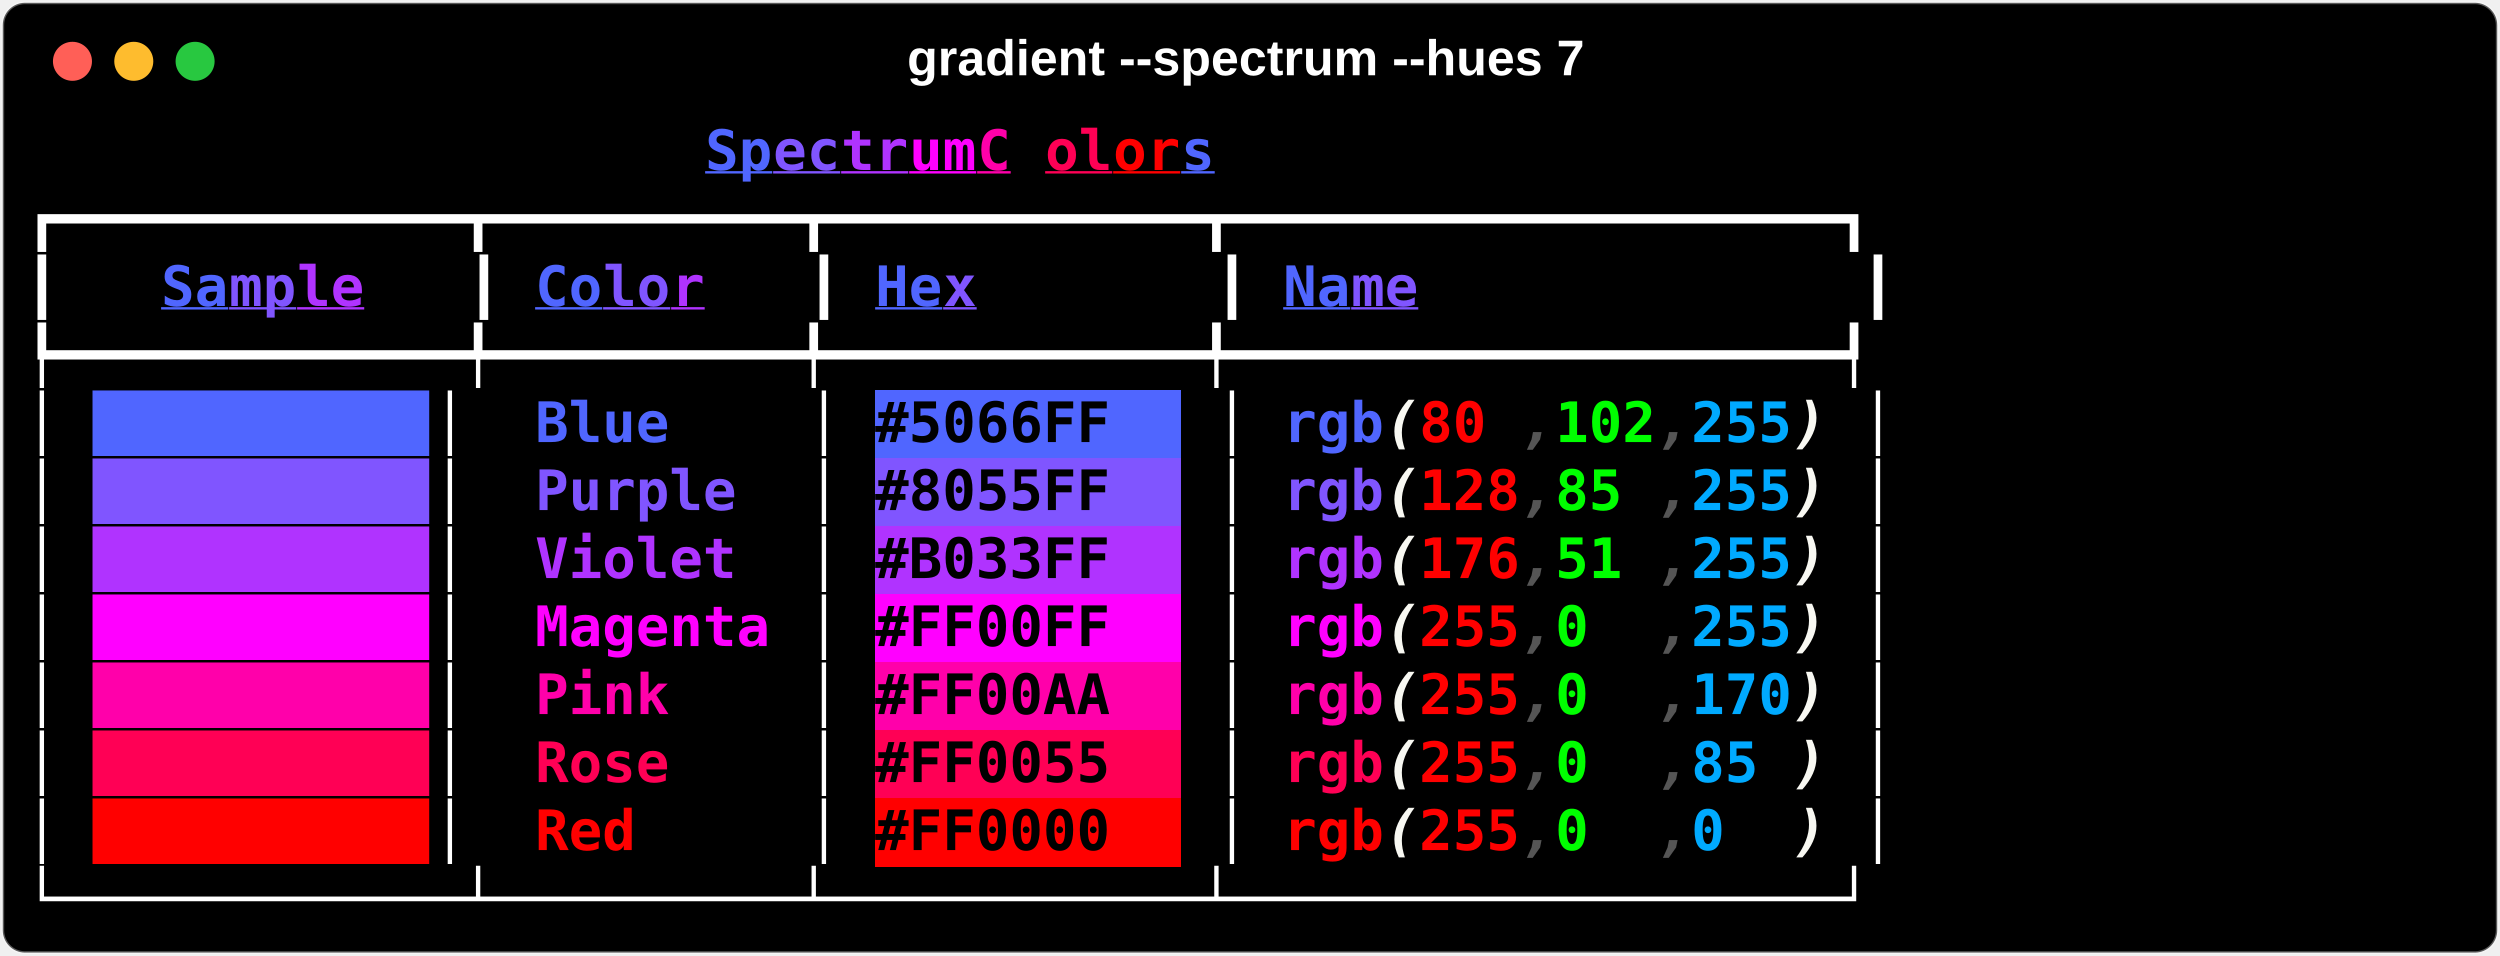
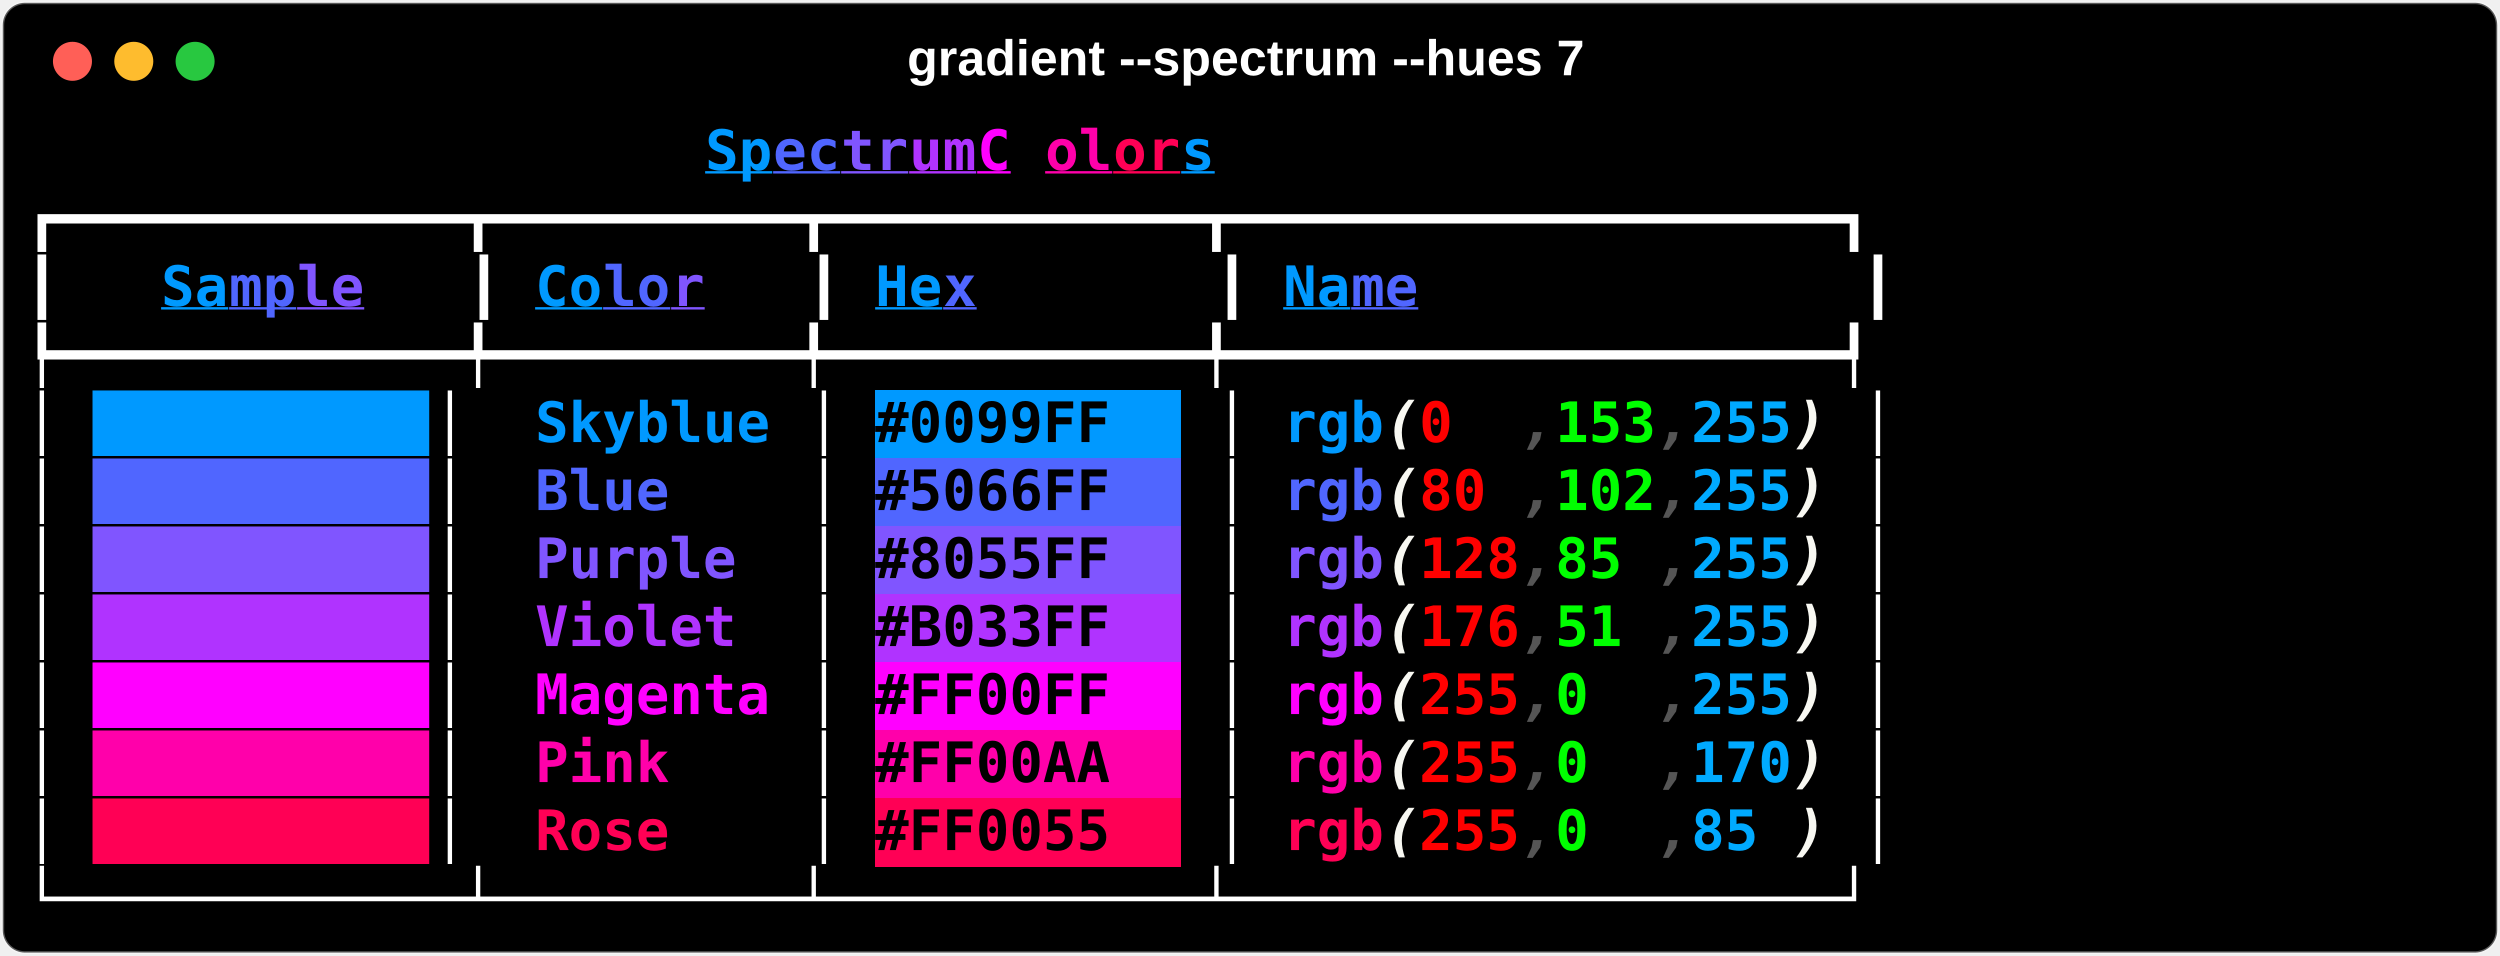
<svg xmlns="http://www.w3.org/2000/svg" class="rich-terminal" viewBox="0 0 897 342.8">
  <style>

    @font-face {
        font-family: "Fira Code";
        src: local("FiraCode-Regular"),
                url("https://cdnjs.cloudflare.com/ajax/libs/firacode/6.2.0/woff2/FiraCode-Regular.woff2") format("woff2"),
                url("https://cdnjs.cloudflare.com/ajax/libs/firacode/6.2.0/woff/FiraCode-Regular.woff") format("woff");
        font-style: normal;
        font-weight: 400;
    }
    @font-face {
        font-family: "Fira Code";
        src: local("FiraCode-Bold"),
                url("https://cdnjs.cloudflare.com/ajax/libs/firacode/6.2.0/woff2/FiraCode-Bold.woff2") format("woff2"),
                url("https://cdnjs.cloudflare.com/ajax/libs/firacode/6.2.0/woff/FiraCode-Bold.woff") format("woff");
        font-style: bold;
        font-weight: 700;
    }

-     .terminal-2166833353-matrix {
+     .terminal-1189561150-matrix {
        font-family: Fira Code, monospace;
        font-size: 20px;
        line-height: 24.4px;
        font-variant-east-asian: full-width;
    }

-     .terminal-2166833353-title {
+     .terminal-1189561150-title {
        font-size: 18px;
        font-weight: bold;
        font-family: arial;
    }

-     .terminal-2166833353-r1 { fill: #ffffff }
- .terminal-2166833353-r2 { fill: #5066ff;font-weight: bold;text-decoration: underline; }
- .terminal-2166833353-r3 { fill: #8055ff;font-weight: bold;text-decoration: underline; }
- .terminal-2166833353-r4 { fill: #b033ff;font-weight: bold;text-decoration: underline; }
- .terminal-2166833353-r5 { fill: #ff00ff;font-weight: bold;text-decoration: underline; }
- .terminal-2166833353-r6 { fill: #ff00aa;font-weight: bold;text-decoration: underline; }
- .terminal-2166833353-r7 { fill: #ff0055;font-weight: bold;text-decoration: underline; }
- .terminal-2166833353-r8 { fill: #ff0000;font-weight: bold;text-decoration: underline; }
- .terminal-2166833353-r9 { fill: #ffffff;font-weight: bold }
- .terminal-2166833353-r10 { fill: #5066ff;font-weight: bold }
- .terminal-2166833353-r11 { fill: #000000;font-weight: bold }
- .terminal-2166833353-r12 { fill: #f8f8f2;font-weight: bold;font-style: italic; }
- .terminal-2166833353-r13 { fill: #ff0000;font-weight: bold }
- .terminal-2166833353-r14 { fill: #555555;font-weight: bold;font-style: italic; }
- .terminal-2166833353-r15 { fill: #00ff00;font-weight: bold }
- .terminal-2166833353-r16 { fill: #00aaff;font-weight: bold }
- .terminal-2166833353-r17 { fill: #8055ff;font-weight: bold }
- .terminal-2166833353-r18 { fill: #b033ff;font-weight: bold }
- .terminal-2166833353-r19 { fill: #ff00ff;font-weight: bold }
- .terminal-2166833353-r20 { fill: #ff00aa;font-weight: bold }
- .terminal-2166833353-r21 { fill: #ff0055;font-weight: bold }
+     .terminal-1189561150-r1 { fill: #ffffff }
+ .terminal-1189561150-r2 { fill: #0099ff;font-weight: bold;text-decoration: underline; }
+ .terminal-1189561150-r3 { fill: #5066ff;font-weight: bold;text-decoration: underline; }
+ .terminal-1189561150-r4 { fill: #8055ff;font-weight: bold;text-decoration: underline; }
+ .terminal-1189561150-r5 { fill: #b033ff;font-weight: bold;text-decoration: underline; }
+ .terminal-1189561150-r6 { fill: #ff00ff;font-weight: bold;text-decoration: underline; }
+ .terminal-1189561150-r7 { fill: #ff00aa;font-weight: bold;text-decoration: underline; }
+ .terminal-1189561150-r8 { fill: #ff0055;font-weight: bold;text-decoration: underline; }
+ .terminal-1189561150-r9 { fill: #ffffff;font-weight: bold }
+ .terminal-1189561150-r10 { fill: #0099ff;font-weight: bold }
+ .terminal-1189561150-r11 { fill: #000000;font-weight: bold }
+ .terminal-1189561150-r12 { fill: #f8f8f2;font-weight: bold;font-style: italic; }
+ .terminal-1189561150-r13 { fill: #ff0000;font-weight: bold }
+ .terminal-1189561150-r14 { fill: #555555;font-weight: bold;font-style: italic; }
+ .terminal-1189561150-r15 { fill: #00ff00;font-weight: bold }
+ .terminal-1189561150-r16 { fill: #00aaff;font-weight: bold }
+ .terminal-1189561150-r17 { fill: #5066ff;font-weight: bold }
+ .terminal-1189561150-r18 { fill: #8055ff;font-weight: bold }
+ .terminal-1189561150-r19 { fill: #b033ff;font-weight: bold }
+ .terminal-1189561150-r20 { fill: #ff00ff;font-weight: bold }
+ .terminal-1189561150-r21 { fill: #ff00aa;font-weight: bold }
+ .terminal-1189561150-r22 { fill: #ff0055;font-weight: bold }
    </style>
  <defs>
-     <clipPath id="terminal-2166833353-clip-terminal">
+     <clipPath id="terminal-1189561150-clip-terminal">
      <rect x="0" y="0" width="877.4" height="291.8" />
    </clipPath>
-     <clipPath id="terminal-2166833353-line-0">
+     <clipPath id="terminal-1189561150-line-0">
      <rect x="0" y="1.5" width="878.4" height="24.65" />
    </clipPath>
-     <clipPath id="terminal-2166833353-line-1">
+     <clipPath id="terminal-1189561150-line-1">
      <rect x="0" y="25.9" width="878.4" height="24.65" />
    </clipPath>
-     <clipPath id="terminal-2166833353-line-2">
+     <clipPath id="terminal-1189561150-line-2">
      <rect x="0" y="50.3" width="878.4" height="24.65" />
    </clipPath>
-     <clipPath id="terminal-2166833353-line-3">
+     <clipPath id="terminal-1189561150-line-3">
      <rect x="0" y="74.7" width="878.4" height="24.65" />
    </clipPath>
-     <clipPath id="terminal-2166833353-line-4">
+     <clipPath id="terminal-1189561150-line-4">
      <rect x="0" y="99.1" width="878.4" height="24.65" />
    </clipPath>
-     <clipPath id="terminal-2166833353-line-5">
+     <clipPath id="terminal-1189561150-line-5">
      <rect x="0" y="123.5" width="878.4" height="24.65" />
    </clipPath>
-     <clipPath id="terminal-2166833353-line-6">
+     <clipPath id="terminal-1189561150-line-6">
      <rect x="0" y="147.9" width="878.4" height="24.65" />
    </clipPath>
-     <clipPath id="terminal-2166833353-line-7">
+     <clipPath id="terminal-1189561150-line-7">
      <rect x="0" y="172.3" width="878.4" height="24.65" />
    </clipPath>
-     <clipPath id="terminal-2166833353-line-8">
+     <clipPath id="terminal-1189561150-line-8">
      <rect x="0" y="196.7" width="878.4" height="24.65" />
    </clipPath>
-     <clipPath id="terminal-2166833353-line-9">
+     <clipPath id="terminal-1189561150-line-9">
      <rect x="0" y="221.1" width="878.4" height="24.65" />
    </clipPath>
-     <clipPath id="terminal-2166833353-line-10">
+     <clipPath id="terminal-1189561150-line-10">
      <rect x="0" y="245.5" width="878.4" height="24.65" />
    </clipPath>
  </defs>
  <rect fill="#000000" stroke="rgba(255,255,255,0.35)" stroke-width="1" x="1" y="1" width="895" height="340.8" rx="8" />
-   <text class="terminal-2166833353-title" fill="#ffffff" text-anchor="middle" x="447" y="27">gradient --spectrum --hues 7</text>
+   <text class="terminal-1189561150-title" fill="#ffffff" text-anchor="middle" x="447" y="27">gradient --spectrum --hues 7</text>
  <g transform="translate(26,22)">
    <circle cx="0" cy="0" r="7" fill="#ff5f57" />
    <circle cx="22" cy="0" r="7" fill="#febc2e" />
    <circle cx="44" cy="0" r="7" fill="#28c840" />
  </g>
-   <g transform="translate(9, 41)" clip-path="url(#terminal-2166833353-clip-terminal)">
-     <rect fill="#5066ff" x="305" y="99.1" width="109.8" height="24.65" shape-rendering="crispEdges" />
-     <rect fill="#8055ff" x="305" y="123.5" width="109.8" height="24.65" shape-rendering="crispEdges" />
-     <rect fill="#b033ff" x="305" y="147.9" width="109.8" height="24.65" shape-rendering="crispEdges" />
-     <rect fill="#ff00ff" x="305" y="172.3" width="109.8" height="24.65" shape-rendering="crispEdges" />
-     <rect fill="#ff00aa" x="305" y="196.7" width="109.8" height="24.65" shape-rendering="crispEdges" />
-     <rect fill="#ff0055" x="305" y="221.1" width="109.8" height="24.65" shape-rendering="crispEdges" />
-     <rect fill="#ff0000" x="305" y="245.5" width="109.8" height="24.65" shape-rendering="crispEdges" />
-     <g class="terminal-2166833353-matrix">
-       <text class="terminal-2166833353-r2" x="244" y="20" textLength="24.4" clip-path="url(#terminal-2166833353-line-0)">Sp</text>
-       <text class="terminal-2166833353-r3" x="268.4" y="20" textLength="24.4" clip-path="url(#terminal-2166833353-line-0)">ec</text>
-       <text class="terminal-2166833353-r4" x="292.8" y="20" textLength="24.4" clip-path="url(#terminal-2166833353-line-0)">tr</text>
-       <text class="terminal-2166833353-r5" x="317.2" y="20" textLength="24.4" clip-path="url(#terminal-2166833353-line-0)">um</text>
-       <text class="terminal-2166833353-r6" x="341.6" y="20" textLength="24.4" clip-path="url(#terminal-2166833353-line-0)"> C</text>
-       <text class="terminal-2166833353-r7" x="366" y="20" textLength="24.4" clip-path="url(#terminal-2166833353-line-0)">ol</text>
-       <text class="terminal-2166833353-r8" x="390.4" y="20" textLength="24.4" clip-path="url(#terminal-2166833353-line-0)">or</text>
-       <text class="terminal-2166833353-r2" x="414.8" y="20" textLength="12.2" clip-path="url(#terminal-2166833353-line-0)">s</text>
-       <text class="terminal-2166833353-r1" x="878.4" y="20" textLength="12.2" clip-path="url(#terminal-2166833353-line-0)">
- </text>
-       <text class="terminal-2166833353-r1" x="0" y="44.4" textLength="671" clip-path="url(#terminal-2166833353-line-1)">┏━━━━━━━━━━━━┳━━━━━━━━━┳━━━━━━━━━━━┳━━━━━━━━━━━━━━━━━━┓</text>
-       <text class="terminal-2166833353-r1" x="878.4" y="44.4" textLength="12.2" clip-path="url(#terminal-2166833353-line-1)">
- </text>
-       <text class="terminal-2166833353-r1" x="0" y="68.8" textLength="12.2" clip-path="url(#terminal-2166833353-line-2)">┃</text>
-       <text class="terminal-2166833353-r2" x="48.8" y="68.8" textLength="24.4" clip-path="url(#terminal-2166833353-line-2)">Sa</text>
-       <text class="terminal-2166833353-r3" x="73.2" y="68.8" textLength="24.4" clip-path="url(#terminal-2166833353-line-2)">mp</text>
-       <text class="terminal-2166833353-r4" x="97.6" y="68.8" textLength="24.4" clip-path="url(#terminal-2166833353-line-2)">le</text>
-       <text class="terminal-2166833353-r1" x="158.6" y="68.8" textLength="12.2" clip-path="url(#terminal-2166833353-line-2)">┃</text>
-       <text class="terminal-2166833353-r2" x="183" y="68.8" textLength="24.4" clip-path="url(#terminal-2166833353-line-2)">Co</text>
-       <text class="terminal-2166833353-r3" x="207.4" y="68.8" textLength="24.4" clip-path="url(#terminal-2166833353-line-2)">lo</text>
-       <text class="terminal-2166833353-r4" x="231.8" y="68.8" textLength="12.2" clip-path="url(#terminal-2166833353-line-2)">r</text>
-       <text class="terminal-2166833353-r1" x="280.6" y="68.8" textLength="12.2" clip-path="url(#terminal-2166833353-line-2)">┃</text>
-       <text class="terminal-2166833353-r2" x="305" y="68.8" textLength="24.4" clip-path="url(#terminal-2166833353-line-2)">He</text>
-       <text class="terminal-2166833353-r3" x="329.4" y="68.8" textLength="12.2" clip-path="url(#terminal-2166833353-line-2)">x</text>
-       <text class="terminal-2166833353-r1" x="427" y="68.8" textLength="12.2" clip-path="url(#terminal-2166833353-line-2)">┃</text>
-       <text class="terminal-2166833353-r2" x="451.4" y="68.8" textLength="24.4" clip-path="url(#terminal-2166833353-line-2)">Na</text>
-       <text class="terminal-2166833353-r3" x="475.8" y="68.8" textLength="24.4" clip-path="url(#terminal-2166833353-line-2)">me</text>
-       <text class="terminal-2166833353-r1" x="658.8" y="68.8" textLength="12.2" clip-path="url(#terminal-2166833353-line-2)">┃</text>
-       <text class="terminal-2166833353-r1" x="878.4" y="68.8" textLength="12.2" clip-path="url(#terminal-2166833353-line-2)">
- </text>
-       <text class="terminal-2166833353-r1" x="0" y="93.2" textLength="671" clip-path="url(#terminal-2166833353-line-3)">┡━━━━━━━━━━━━╇━━━━━━━━━╇━━━━━━━━━━━╇━━━━━━━━━━━━━━━━━━┩</text>
-       <text class="terminal-2166833353-r1" x="878.4" y="93.2" textLength="12.2" clip-path="url(#terminal-2166833353-line-3)">
- </text>
-       <text class="terminal-2166833353-r1" x="0" y="117.6" textLength="24.4" clip-path="url(#terminal-2166833353-line-4)">│ </text>
-       <text class="terminal-2166833353-r10" x="24.4" y="117.6" textLength="122" clip-path="url(#terminal-2166833353-line-4)">██████████</text>
-       <text class="terminal-2166833353-r1" x="146.4" y="117.6" textLength="24.4" clip-path="url(#terminal-2166833353-line-4)"> │</text>
-       <text class="terminal-2166833353-r10" x="183" y="117.6" textLength="85.4" clip-path="url(#terminal-2166833353-line-4)">Blue   </text>
-       <text class="terminal-2166833353-r1" x="280.6" y="117.6" textLength="12.2" clip-path="url(#terminal-2166833353-line-4)">│</text>
-       <text class="terminal-2166833353-r11" x="305" y="117.6" textLength="109.8" clip-path="url(#terminal-2166833353-line-4)"> #5066FF </text>
-       <text class="terminal-2166833353-r1" x="427" y="117.6" textLength="12.2" clip-path="url(#terminal-2166833353-line-4)">│</text>
-       <text class="terminal-2166833353-r10" x="451.4" y="117.6" textLength="36.6" clip-path="url(#terminal-2166833353-line-4)">rgb</text>
-       <text class="terminal-2166833353-r12" x="488" y="117.6" textLength="12.2" clip-path="url(#terminal-2166833353-line-4)">(</text>
-       <text class="terminal-2166833353-r13" x="500.2" y="117.6" textLength="36.6" clip-path="url(#terminal-2166833353-line-4)"> 80</text>
-       <text class="terminal-2166833353-r14" x="536.8" y="117.6" textLength="12.2" clip-path="url(#terminal-2166833353-line-4)">,</text>
-       <text class="terminal-2166833353-r15" x="549" y="117.6" textLength="36.6" clip-path="url(#terminal-2166833353-line-4)">102</text>
-       <text class="terminal-2166833353-r14" x="585.6" y="117.6" textLength="12.2" clip-path="url(#terminal-2166833353-line-4)">,</text>
-       <text class="terminal-2166833353-r16" x="597.8" y="117.6" textLength="36.6" clip-path="url(#terminal-2166833353-line-4)">255</text>
-       <text class="terminal-2166833353-r12" x="634.4" y="117.6" textLength="12.2" clip-path="url(#terminal-2166833353-line-4)">)</text>
-       <text class="terminal-2166833353-r1" x="658.8" y="117.6" textLength="12.2" clip-path="url(#terminal-2166833353-line-4)">│</text>
-       <text class="terminal-2166833353-r1" x="878.4" y="117.6" textLength="12.2" clip-path="url(#terminal-2166833353-line-4)">
- </text>
-       <text class="terminal-2166833353-r1" x="0" y="142" textLength="24.4" clip-path="url(#terminal-2166833353-line-5)">│ </text>
-       <text class="terminal-2166833353-r17" x="24.4" y="142" textLength="122" clip-path="url(#terminal-2166833353-line-5)">██████████</text>
-       <text class="terminal-2166833353-r1" x="146.4" y="142" textLength="24.4" clip-path="url(#terminal-2166833353-line-5)"> │</text>
-       <text class="terminal-2166833353-r17" x="183" y="142" textLength="85.4" clip-path="url(#terminal-2166833353-line-5)">Purple </text>
-       <text class="terminal-2166833353-r1" x="280.6" y="142" textLength="12.2" clip-path="url(#terminal-2166833353-line-5)">│</text>
-       <text class="terminal-2166833353-r11" x="305" y="142" textLength="109.8" clip-path="url(#terminal-2166833353-line-5)"> #8055FF </text>
-       <text class="terminal-2166833353-r1" x="427" y="142" textLength="12.2" clip-path="url(#terminal-2166833353-line-5)">│</text>
-       <text class="terminal-2166833353-r17" x="451.4" y="142" textLength="36.6" clip-path="url(#terminal-2166833353-line-5)">rgb</text>
-       <text class="terminal-2166833353-r12" x="488" y="142" textLength="12.2" clip-path="url(#terminal-2166833353-line-5)">(</text>
-       <text class="terminal-2166833353-r13" x="500.2" y="142" textLength="36.6" clip-path="url(#terminal-2166833353-line-5)">128</text>
-       <text class="terminal-2166833353-r14" x="536.8" y="142" textLength="12.2" clip-path="url(#terminal-2166833353-line-5)">,</text>
-       <text class="terminal-2166833353-r15" x="549" y="142" textLength="36.6" clip-path="url(#terminal-2166833353-line-5)"> 85</text>
-       <text class="terminal-2166833353-r14" x="585.6" y="142" textLength="12.2" clip-path="url(#terminal-2166833353-line-5)">,</text>
-       <text class="terminal-2166833353-r16" x="597.8" y="142" textLength="36.6" clip-path="url(#terminal-2166833353-line-5)">255</text>
-       <text class="terminal-2166833353-r12" x="634.4" y="142" textLength="12.2" clip-path="url(#terminal-2166833353-line-5)">)</text>
-       <text class="terminal-2166833353-r1" x="658.8" y="142" textLength="12.2" clip-path="url(#terminal-2166833353-line-5)">│</text>
-       <text class="terminal-2166833353-r1" x="878.4" y="142" textLength="12.2" clip-path="url(#terminal-2166833353-line-5)">
- </text>
-       <text class="terminal-2166833353-r1" x="0" y="166.4" textLength="24.4" clip-path="url(#terminal-2166833353-line-6)">│ </text>
-       <text class="terminal-2166833353-r18" x="24.4" y="166.4" textLength="122" clip-path="url(#terminal-2166833353-line-6)">██████████</text>
-       <text class="terminal-2166833353-r1" x="146.4" y="166.4" textLength="24.4" clip-path="url(#terminal-2166833353-line-6)"> │</text>
-       <text class="terminal-2166833353-r18" x="183" y="166.4" textLength="85.4" clip-path="url(#terminal-2166833353-line-6)">Violet </text>
-       <text class="terminal-2166833353-r1" x="280.6" y="166.4" textLength="12.2" clip-path="url(#terminal-2166833353-line-6)">│</text>
-       <text class="terminal-2166833353-r11" x="305" y="166.4" textLength="109.8" clip-path="url(#terminal-2166833353-line-6)"> #B033FF </text>
-       <text class="terminal-2166833353-r1" x="427" y="166.4" textLength="12.2" clip-path="url(#terminal-2166833353-line-6)">│</text>
-       <text class="terminal-2166833353-r18" x="451.4" y="166.4" textLength="36.6" clip-path="url(#terminal-2166833353-line-6)">rgb</text>
-       <text class="terminal-2166833353-r12" x="488" y="166.4" textLength="12.2" clip-path="url(#terminal-2166833353-line-6)">(</text>
-       <text class="terminal-2166833353-r13" x="500.2" y="166.4" textLength="36.6" clip-path="url(#terminal-2166833353-line-6)">176</text>
-       <text class="terminal-2166833353-r14" x="536.8" y="166.4" textLength="12.2" clip-path="url(#terminal-2166833353-line-6)">,</text>
-       <text class="terminal-2166833353-r15" x="549" y="166.4" textLength="36.6" clip-path="url(#terminal-2166833353-line-6)"> 51</text>
-       <text class="terminal-2166833353-r14" x="585.6" y="166.4" textLength="12.2" clip-path="url(#terminal-2166833353-line-6)">,</text>
-       <text class="terminal-2166833353-r16" x="597.8" y="166.4" textLength="36.6" clip-path="url(#terminal-2166833353-line-6)">255</text>
-       <text class="terminal-2166833353-r12" x="634.4" y="166.4" textLength="12.2" clip-path="url(#terminal-2166833353-line-6)">)</text>
-       <text class="terminal-2166833353-r1" x="658.8" y="166.4" textLength="12.2" clip-path="url(#terminal-2166833353-line-6)">│</text>
-       <text class="terminal-2166833353-r1" x="878.4" y="166.4" textLength="12.2" clip-path="url(#terminal-2166833353-line-6)">
- </text>
-       <text class="terminal-2166833353-r1" x="0" y="190.8" textLength="24.4" clip-path="url(#terminal-2166833353-line-7)">│ </text>
-       <text class="terminal-2166833353-r19" x="24.4" y="190.8" textLength="122" clip-path="url(#terminal-2166833353-line-7)">██████████</text>
-       <text class="terminal-2166833353-r1" x="146.4" y="190.8" textLength="24.4" clip-path="url(#terminal-2166833353-line-7)"> │</text>
-       <text class="terminal-2166833353-r19" x="183" y="190.8" textLength="85.4" clip-path="url(#terminal-2166833353-line-7)">Magenta</text>
-       <text class="terminal-2166833353-r1" x="280.6" y="190.8" textLength="12.2" clip-path="url(#terminal-2166833353-line-7)">│</text>
-       <text class="terminal-2166833353-r11" x="305" y="190.8" textLength="109.8" clip-path="url(#terminal-2166833353-line-7)"> #FF00FF </text>
-       <text class="terminal-2166833353-r1" x="427" y="190.8" textLength="12.2" clip-path="url(#terminal-2166833353-line-7)">│</text>
-       <text class="terminal-2166833353-r19" x="451.4" y="190.8" textLength="36.6" clip-path="url(#terminal-2166833353-line-7)">rgb</text>
-       <text class="terminal-2166833353-r12" x="488" y="190.8" textLength="12.2" clip-path="url(#terminal-2166833353-line-7)">(</text>
-       <text class="terminal-2166833353-r13" x="500.2" y="190.8" textLength="36.6" clip-path="url(#terminal-2166833353-line-7)">255</text>
-       <text class="terminal-2166833353-r14" x="536.8" y="190.8" textLength="12.2" clip-path="url(#terminal-2166833353-line-7)">,</text>
-       <text class="terminal-2166833353-r15" x="549" y="190.8" textLength="36.6" clip-path="url(#terminal-2166833353-line-7)">  0</text>
-       <text class="terminal-2166833353-r14" x="585.6" y="190.8" textLength="12.2" clip-path="url(#terminal-2166833353-line-7)">,</text>
-       <text class="terminal-2166833353-r16" x="597.8" y="190.8" textLength="36.6" clip-path="url(#terminal-2166833353-line-7)">255</text>
-       <text class="terminal-2166833353-r12" x="634.4" y="190.8" textLength="12.2" clip-path="url(#terminal-2166833353-line-7)">)</text>
-       <text class="terminal-2166833353-r1" x="658.8" y="190.8" textLength="12.2" clip-path="url(#terminal-2166833353-line-7)">│</text>
-       <text class="terminal-2166833353-r1" x="878.4" y="190.8" textLength="12.2" clip-path="url(#terminal-2166833353-line-7)">
- </text>
-       <text class="terminal-2166833353-r1" x="0" y="215.2" textLength="24.4" clip-path="url(#terminal-2166833353-line-8)">│ </text>
-       <text class="terminal-2166833353-r20" x="24.4" y="215.2" textLength="122" clip-path="url(#terminal-2166833353-line-8)">██████████</text>
-       <text class="terminal-2166833353-r1" x="146.4" y="215.2" textLength="24.4" clip-path="url(#terminal-2166833353-line-8)"> │</text>
-       <text class="terminal-2166833353-r20" x="183" y="215.2" textLength="85.4" clip-path="url(#terminal-2166833353-line-8)">Pink   </text>
-       <text class="terminal-2166833353-r1" x="280.6" y="215.2" textLength="12.2" clip-path="url(#terminal-2166833353-line-8)">│</text>
-       <text class="terminal-2166833353-r11" x="305" y="215.2" textLength="109.8" clip-path="url(#terminal-2166833353-line-8)"> #FF00AA </text>
-       <text class="terminal-2166833353-r1" x="427" y="215.2" textLength="12.2" clip-path="url(#terminal-2166833353-line-8)">│</text>
-       <text class="terminal-2166833353-r20" x="451.4" y="215.2" textLength="36.6" clip-path="url(#terminal-2166833353-line-8)">rgb</text>
-       <text class="terminal-2166833353-r12" x="488" y="215.2" textLength="12.2" clip-path="url(#terminal-2166833353-line-8)">(</text>
-       <text class="terminal-2166833353-r13" x="500.2" y="215.2" textLength="36.6" clip-path="url(#terminal-2166833353-line-8)">255</text>
-       <text class="terminal-2166833353-r14" x="536.8" y="215.2" textLength="12.2" clip-path="url(#terminal-2166833353-line-8)">,</text>
-       <text class="terminal-2166833353-r15" x="549" y="215.2" textLength="36.6" clip-path="url(#terminal-2166833353-line-8)">  0</text>
-       <text class="terminal-2166833353-r14" x="585.6" y="215.2" textLength="12.2" clip-path="url(#terminal-2166833353-line-8)">,</text>
-       <text class="terminal-2166833353-r16" x="597.8" y="215.2" textLength="36.6" clip-path="url(#terminal-2166833353-line-8)">170</text>
-       <text class="terminal-2166833353-r12" x="634.4" y="215.2" textLength="12.2" clip-path="url(#terminal-2166833353-line-8)">)</text>
-       <text class="terminal-2166833353-r1" x="658.8" y="215.2" textLength="12.2" clip-path="url(#terminal-2166833353-line-8)">│</text>
-       <text class="terminal-2166833353-r1" x="878.4" y="215.2" textLength="12.2" clip-path="url(#terminal-2166833353-line-8)">
- </text>
-       <text class="terminal-2166833353-r1" x="0" y="239.6" textLength="24.4" clip-path="url(#terminal-2166833353-line-9)">│ </text>
-       <text class="terminal-2166833353-r21" x="24.4" y="239.6" textLength="122" clip-path="url(#terminal-2166833353-line-9)">██████████</text>
-       <text class="terminal-2166833353-r1" x="146.4" y="239.6" textLength="24.4" clip-path="url(#terminal-2166833353-line-9)"> │</text>
-       <text class="terminal-2166833353-r21" x="183" y="239.6" textLength="85.4" clip-path="url(#terminal-2166833353-line-9)">Rose   </text>
-       <text class="terminal-2166833353-r1" x="280.6" y="239.6" textLength="12.2" clip-path="url(#terminal-2166833353-line-9)">│</text>
-       <text class="terminal-2166833353-r11" x="305" y="239.6" textLength="109.8" clip-path="url(#terminal-2166833353-line-9)"> #FF0055 </text>
-       <text class="terminal-2166833353-r1" x="427" y="239.6" textLength="12.2" clip-path="url(#terminal-2166833353-line-9)">│</text>
-       <text class="terminal-2166833353-r21" x="451.4" y="239.6" textLength="36.6" clip-path="url(#terminal-2166833353-line-9)">rgb</text>
-       <text class="terminal-2166833353-r12" x="488" y="239.6" textLength="12.2" clip-path="url(#terminal-2166833353-line-9)">(</text>
-       <text class="terminal-2166833353-r13" x="500.2" y="239.6" textLength="36.6" clip-path="url(#terminal-2166833353-line-9)">255</text>
-       <text class="terminal-2166833353-r14" x="536.8" y="239.6" textLength="12.2" clip-path="url(#terminal-2166833353-line-9)">,</text>
-       <text class="terminal-2166833353-r15" x="549" y="239.6" textLength="36.6" clip-path="url(#terminal-2166833353-line-9)">  0</text>
-       <text class="terminal-2166833353-r14" x="585.6" y="239.6" textLength="12.2" clip-path="url(#terminal-2166833353-line-9)">,</text>
-       <text class="terminal-2166833353-r16" x="597.8" y="239.6" textLength="36.6" clip-path="url(#terminal-2166833353-line-9)"> 85</text>
-       <text class="terminal-2166833353-r12" x="634.4" y="239.6" textLength="12.2" clip-path="url(#terminal-2166833353-line-9)">)</text>
-       <text class="terminal-2166833353-r1" x="658.8" y="239.6" textLength="12.2" clip-path="url(#terminal-2166833353-line-9)">│</text>
-       <text class="terminal-2166833353-r1" x="878.4" y="239.6" textLength="12.2" clip-path="url(#terminal-2166833353-line-9)">
- </text>
-       <text class="terminal-2166833353-r1" x="0" y="264" textLength="24.4" clip-path="url(#terminal-2166833353-line-10)">│ </text>
-       <text class="terminal-2166833353-r13" x="24.4" y="264" textLength="122" clip-path="url(#terminal-2166833353-line-10)">██████████</text>
-       <text class="terminal-2166833353-r1" x="146.4" y="264" textLength="24.4" clip-path="url(#terminal-2166833353-line-10)"> │</text>
-       <text class="terminal-2166833353-r13" x="183" y="264" textLength="85.4" clip-path="url(#terminal-2166833353-line-10)">Red    </text>
-       <text class="terminal-2166833353-r1" x="280.6" y="264" textLength="12.2" clip-path="url(#terminal-2166833353-line-10)">│</text>
-       <text class="terminal-2166833353-r11" x="305" y="264" textLength="109.8" clip-path="url(#terminal-2166833353-line-10)"> #FF0000 </text>
-       <text class="terminal-2166833353-r1" x="427" y="264" textLength="12.2" clip-path="url(#terminal-2166833353-line-10)">│</text>
-       <text class="terminal-2166833353-r13" x="451.4" y="264" textLength="36.6" clip-path="url(#terminal-2166833353-line-10)">rgb</text>
-       <text class="terminal-2166833353-r12" x="488" y="264" textLength="12.2" clip-path="url(#terminal-2166833353-line-10)">(</text>
-       <text class="terminal-2166833353-r13" x="500.2" y="264" textLength="36.6" clip-path="url(#terminal-2166833353-line-10)">255</text>
-       <text class="terminal-2166833353-r14" x="536.8" y="264" textLength="12.2" clip-path="url(#terminal-2166833353-line-10)">,</text>
-       <text class="terminal-2166833353-r15" x="549" y="264" textLength="36.6" clip-path="url(#terminal-2166833353-line-10)">  0</text>
-       <text class="terminal-2166833353-r14" x="585.6" y="264" textLength="12.2" clip-path="url(#terminal-2166833353-line-10)">,</text>
-       <text class="terminal-2166833353-r16" x="597.8" y="264" textLength="36.6" clip-path="url(#terminal-2166833353-line-10)">  0</text>
-       <text class="terminal-2166833353-r12" x="634.4" y="264" textLength="12.2" clip-path="url(#terminal-2166833353-line-10)">)</text>
-       <text class="terminal-2166833353-r1" x="658.8" y="264" textLength="12.2" clip-path="url(#terminal-2166833353-line-10)">│</text>
-       <text class="terminal-2166833353-r1" x="878.4" y="264" textLength="12.2" clip-path="url(#terminal-2166833353-line-10)">
- </text>
-       <text class="terminal-2166833353-r1" x="0" y="288.4" textLength="671" clip-path="url(#terminal-2166833353-line-11)">└────────────┴─────────┴───────────┴──────────────────┘</text>
-       <text class="terminal-2166833353-r1" x="878.4" y="288.4" textLength="12.2" clip-path="url(#terminal-2166833353-line-11)">
+   <g transform="translate(9, 41)" clip-path="url(#terminal-1189561150-clip-terminal)">
+     <rect fill="#0099ff" x="305" y="99.1" width="109.8" height="24.65" shape-rendering="crispEdges" />
+     <rect fill="#5066ff" x="305" y="123.5" width="109.8" height="24.65" shape-rendering="crispEdges" />
+     <rect fill="#8055ff" x="305" y="147.9" width="109.8" height="24.65" shape-rendering="crispEdges" />
+     <rect fill="#b033ff" x="305" y="172.3" width="109.8" height="24.65" shape-rendering="crispEdges" />
+     <rect fill="#ff00ff" x="305" y="196.7" width="109.8" height="24.65" shape-rendering="crispEdges" />
+     <rect fill="#ff00aa" x="305" y="221.1" width="109.8" height="24.65" shape-rendering="crispEdges" />
+     <rect fill="#ff0055" x="305" y="245.5" width="109.8" height="24.65" shape-rendering="crispEdges" />
+     <g class="terminal-1189561150-matrix">
+       <text class="terminal-1189561150-r2" x="244" y="20" textLength="24.4" clip-path="url(#terminal-1189561150-line-0)">Sp</text>
+       <text class="terminal-1189561150-r3" x="268.4" y="20" textLength="24.4" clip-path="url(#terminal-1189561150-line-0)">ec</text>
+       <text class="terminal-1189561150-r4" x="292.8" y="20" textLength="24.4" clip-path="url(#terminal-1189561150-line-0)">tr</text>
+       <text class="terminal-1189561150-r5" x="317.2" y="20" textLength="24.4" clip-path="url(#terminal-1189561150-line-0)">um</text>
+       <text class="terminal-1189561150-r6" x="341.6" y="20" textLength="24.4" clip-path="url(#terminal-1189561150-line-0)"> C</text>
+       <text class="terminal-1189561150-r7" x="366" y="20" textLength="24.4" clip-path="url(#terminal-1189561150-line-0)">ol</text>
+       <text class="terminal-1189561150-r8" x="390.4" y="20" textLength="24.4" clip-path="url(#terminal-1189561150-line-0)">or</text>
+       <text class="terminal-1189561150-r2" x="414.8" y="20" textLength="12.2" clip-path="url(#terminal-1189561150-line-0)">s</text>
+       <text class="terminal-1189561150-r1" x="878.4" y="20" textLength="12.2" clip-path="url(#terminal-1189561150-line-0)">
+ </text>
+       <text class="terminal-1189561150-r1" x="0" y="44.4" textLength="671" clip-path="url(#terminal-1189561150-line-1)">┏━━━━━━━━━━━━┳━━━━━━━━━┳━━━━━━━━━━━┳━━━━━━━━━━━━━━━━━━┓</text>
+       <text class="terminal-1189561150-r1" x="878.4" y="44.4" textLength="12.2" clip-path="url(#terminal-1189561150-line-1)">
+ </text>
+       <text class="terminal-1189561150-r1" x="0" y="68.8" textLength="12.2" clip-path="url(#terminal-1189561150-line-2)">┃</text>
+       <text class="terminal-1189561150-r2" x="48.8" y="68.8" textLength="24.4" clip-path="url(#terminal-1189561150-line-2)">Sa</text>
+       <text class="terminal-1189561150-r3" x="73.2" y="68.8" textLength="24.4" clip-path="url(#terminal-1189561150-line-2)">mp</text>
+       <text class="terminal-1189561150-r4" x="97.6" y="68.8" textLength="24.4" clip-path="url(#terminal-1189561150-line-2)">le</text>
+       <text class="terminal-1189561150-r1" x="158.6" y="68.8" textLength="12.2" clip-path="url(#terminal-1189561150-line-2)">┃</text>
+       <text class="terminal-1189561150-r2" x="183" y="68.8" textLength="24.4" clip-path="url(#terminal-1189561150-line-2)">Co</text>
+       <text class="terminal-1189561150-r3" x="207.4" y="68.8" textLength="24.4" clip-path="url(#terminal-1189561150-line-2)">lo</text>
+       <text class="terminal-1189561150-r4" x="231.8" y="68.8" textLength="12.2" clip-path="url(#terminal-1189561150-line-2)">r</text>
+       <text class="terminal-1189561150-r1" x="280.6" y="68.8" textLength="12.2" clip-path="url(#terminal-1189561150-line-2)">┃</text>
+       <text class="terminal-1189561150-r2" x="305" y="68.8" textLength="24.4" clip-path="url(#terminal-1189561150-line-2)">He</text>
+       <text class="terminal-1189561150-r3" x="329.4" y="68.8" textLength="12.2" clip-path="url(#terminal-1189561150-line-2)">x</text>
+       <text class="terminal-1189561150-r1" x="427" y="68.8" textLength="12.2" clip-path="url(#terminal-1189561150-line-2)">┃</text>
+       <text class="terminal-1189561150-r2" x="451.4" y="68.8" textLength="24.4" clip-path="url(#terminal-1189561150-line-2)">Na</text>
+       <text class="terminal-1189561150-r3" x="475.8" y="68.8" textLength="24.4" clip-path="url(#terminal-1189561150-line-2)">me</text>
+       <text class="terminal-1189561150-r1" x="658.8" y="68.8" textLength="12.2" clip-path="url(#terminal-1189561150-line-2)">┃</text>
+       <text class="terminal-1189561150-r1" x="878.4" y="68.8" textLength="12.2" clip-path="url(#terminal-1189561150-line-2)">
+ </text>
+       <text class="terminal-1189561150-r1" x="0" y="93.2" textLength="671" clip-path="url(#terminal-1189561150-line-3)">┡━━━━━━━━━━━━╇━━━━━━━━━╇━━━━━━━━━━━╇━━━━━━━━━━━━━━━━━━┩</text>
+       <text class="terminal-1189561150-r1" x="878.4" y="93.2" textLength="12.2" clip-path="url(#terminal-1189561150-line-3)">
+ </text>
+       <text class="terminal-1189561150-r1" x="0" y="117.6" textLength="24.4" clip-path="url(#terminal-1189561150-line-4)">│ </text>
+       <text class="terminal-1189561150-r10" x="24.4" y="117.6" textLength="122" clip-path="url(#terminal-1189561150-line-4)">██████████</text>
+       <text class="terminal-1189561150-r1" x="146.4" y="117.6" textLength="24.4" clip-path="url(#terminal-1189561150-line-4)"> │</text>
+       <text class="terminal-1189561150-r10" x="183" y="117.6" textLength="85.4" clip-path="url(#terminal-1189561150-line-4)">Skyblue</text>
+       <text class="terminal-1189561150-r1" x="280.6" y="117.6" textLength="12.2" clip-path="url(#terminal-1189561150-line-4)">│</text>
+       <text class="terminal-1189561150-r11" x="305" y="117.6" textLength="109.8" clip-path="url(#terminal-1189561150-line-4)"> #0099FF </text>
+       <text class="terminal-1189561150-r1" x="427" y="117.6" textLength="12.2" clip-path="url(#terminal-1189561150-line-4)">│</text>
+       <text class="terminal-1189561150-r10" x="451.4" y="117.6" textLength="36.6" clip-path="url(#terminal-1189561150-line-4)">rgb</text>
+       <text class="terminal-1189561150-r12" x="488" y="117.6" textLength="12.2" clip-path="url(#terminal-1189561150-line-4)">(</text>
+       <text class="terminal-1189561150-r13" x="500.2" y="117.6" textLength="36.6" clip-path="url(#terminal-1189561150-line-4)">  0</text>
+       <text class="terminal-1189561150-r14" x="536.8" y="117.6" textLength="12.2" clip-path="url(#terminal-1189561150-line-4)">,</text>
+       <text class="terminal-1189561150-r15" x="549" y="117.6" textLength="36.6" clip-path="url(#terminal-1189561150-line-4)">153</text>
+       <text class="terminal-1189561150-r14" x="585.6" y="117.6" textLength="12.2" clip-path="url(#terminal-1189561150-line-4)">,</text>
+       <text class="terminal-1189561150-r16" x="597.8" y="117.6" textLength="36.6" clip-path="url(#terminal-1189561150-line-4)">255</text>
+       <text class="terminal-1189561150-r12" x="634.4" y="117.6" textLength="12.2" clip-path="url(#terminal-1189561150-line-4)">)</text>
+       <text class="terminal-1189561150-r1" x="658.8" y="117.6" textLength="12.2" clip-path="url(#terminal-1189561150-line-4)">│</text>
+       <text class="terminal-1189561150-r1" x="878.4" y="117.6" textLength="12.2" clip-path="url(#terminal-1189561150-line-4)">
+ </text>
+       <text class="terminal-1189561150-r1" x="0" y="142" textLength="24.4" clip-path="url(#terminal-1189561150-line-5)">│ </text>
+       <text class="terminal-1189561150-r17" x="24.4" y="142" textLength="122" clip-path="url(#terminal-1189561150-line-5)">██████████</text>
+       <text class="terminal-1189561150-r1" x="146.4" y="142" textLength="24.4" clip-path="url(#terminal-1189561150-line-5)"> │</text>
+       <text class="terminal-1189561150-r17" x="183" y="142" textLength="85.4" clip-path="url(#terminal-1189561150-line-5)">Blue   </text>
+       <text class="terminal-1189561150-r1" x="280.6" y="142" textLength="12.2" clip-path="url(#terminal-1189561150-line-5)">│</text>
+       <text class="terminal-1189561150-r11" x="305" y="142" textLength="109.8" clip-path="url(#terminal-1189561150-line-5)"> #5066FF </text>
+       <text class="terminal-1189561150-r1" x="427" y="142" textLength="12.2" clip-path="url(#terminal-1189561150-line-5)">│</text>
+       <text class="terminal-1189561150-r17" x="451.4" y="142" textLength="36.6" clip-path="url(#terminal-1189561150-line-5)">rgb</text>
+       <text class="terminal-1189561150-r12" x="488" y="142" textLength="12.2" clip-path="url(#terminal-1189561150-line-5)">(</text>
+       <text class="terminal-1189561150-r13" x="500.2" y="142" textLength="36.6" clip-path="url(#terminal-1189561150-line-5)"> 80</text>
+       <text class="terminal-1189561150-r14" x="536.8" y="142" textLength="12.2" clip-path="url(#terminal-1189561150-line-5)">,</text>
+       <text class="terminal-1189561150-r15" x="549" y="142" textLength="36.6" clip-path="url(#terminal-1189561150-line-5)">102</text>
+       <text class="terminal-1189561150-r14" x="585.6" y="142" textLength="12.2" clip-path="url(#terminal-1189561150-line-5)">,</text>
+       <text class="terminal-1189561150-r16" x="597.8" y="142" textLength="36.6" clip-path="url(#terminal-1189561150-line-5)">255</text>
+       <text class="terminal-1189561150-r12" x="634.4" y="142" textLength="12.2" clip-path="url(#terminal-1189561150-line-5)">)</text>
+       <text class="terminal-1189561150-r1" x="658.8" y="142" textLength="12.2" clip-path="url(#terminal-1189561150-line-5)">│</text>
+       <text class="terminal-1189561150-r1" x="878.4" y="142" textLength="12.2" clip-path="url(#terminal-1189561150-line-5)">
+ </text>
+       <text class="terminal-1189561150-r1" x="0" y="166.4" textLength="24.4" clip-path="url(#terminal-1189561150-line-6)">│ </text>
+       <text class="terminal-1189561150-r18" x="24.4" y="166.4" textLength="122" clip-path="url(#terminal-1189561150-line-6)">██████████</text>
+       <text class="terminal-1189561150-r1" x="146.4" y="166.4" textLength="24.4" clip-path="url(#terminal-1189561150-line-6)"> │</text>
+       <text class="terminal-1189561150-r18" x="183" y="166.4" textLength="85.4" clip-path="url(#terminal-1189561150-line-6)">Purple </text>
+       <text class="terminal-1189561150-r1" x="280.6" y="166.4" textLength="12.2" clip-path="url(#terminal-1189561150-line-6)">│</text>
+       <text class="terminal-1189561150-r11" x="305" y="166.4" textLength="109.8" clip-path="url(#terminal-1189561150-line-6)"> #8055FF </text>
+       <text class="terminal-1189561150-r1" x="427" y="166.4" textLength="12.2" clip-path="url(#terminal-1189561150-line-6)">│</text>
+       <text class="terminal-1189561150-r18" x="451.4" y="166.4" textLength="36.6" clip-path="url(#terminal-1189561150-line-6)">rgb</text>
+       <text class="terminal-1189561150-r12" x="488" y="166.4" textLength="12.2" clip-path="url(#terminal-1189561150-line-6)">(</text>
+       <text class="terminal-1189561150-r13" x="500.2" y="166.4" textLength="36.6" clip-path="url(#terminal-1189561150-line-6)">128</text>
+       <text class="terminal-1189561150-r14" x="536.8" y="166.4" textLength="12.2" clip-path="url(#terminal-1189561150-line-6)">,</text>
+       <text class="terminal-1189561150-r15" x="549" y="166.4" textLength="36.6" clip-path="url(#terminal-1189561150-line-6)"> 85</text>
+       <text class="terminal-1189561150-r14" x="585.6" y="166.4" textLength="12.2" clip-path="url(#terminal-1189561150-line-6)">,</text>
+       <text class="terminal-1189561150-r16" x="597.8" y="166.4" textLength="36.6" clip-path="url(#terminal-1189561150-line-6)">255</text>
+       <text class="terminal-1189561150-r12" x="634.4" y="166.4" textLength="12.2" clip-path="url(#terminal-1189561150-line-6)">)</text>
+       <text class="terminal-1189561150-r1" x="658.8" y="166.4" textLength="12.2" clip-path="url(#terminal-1189561150-line-6)">│</text>
+       <text class="terminal-1189561150-r1" x="878.4" y="166.4" textLength="12.2" clip-path="url(#terminal-1189561150-line-6)">
+ </text>
+       <text class="terminal-1189561150-r1" x="0" y="190.8" textLength="24.4" clip-path="url(#terminal-1189561150-line-7)">│ </text>
+       <text class="terminal-1189561150-r19" x="24.4" y="190.8" textLength="122" clip-path="url(#terminal-1189561150-line-7)">██████████</text>
+       <text class="terminal-1189561150-r1" x="146.4" y="190.8" textLength="24.4" clip-path="url(#terminal-1189561150-line-7)"> │</text>
+       <text class="terminal-1189561150-r19" x="183" y="190.8" textLength="85.4" clip-path="url(#terminal-1189561150-line-7)">Violet </text>
+       <text class="terminal-1189561150-r1" x="280.6" y="190.8" textLength="12.2" clip-path="url(#terminal-1189561150-line-7)">│</text>
+       <text class="terminal-1189561150-r11" x="305" y="190.8" textLength="109.8" clip-path="url(#terminal-1189561150-line-7)"> #B033FF </text>
+       <text class="terminal-1189561150-r1" x="427" y="190.8" textLength="12.2" clip-path="url(#terminal-1189561150-line-7)">│</text>
+       <text class="terminal-1189561150-r19" x="451.4" y="190.8" textLength="36.6" clip-path="url(#terminal-1189561150-line-7)">rgb</text>
+       <text class="terminal-1189561150-r12" x="488" y="190.8" textLength="12.2" clip-path="url(#terminal-1189561150-line-7)">(</text>
+       <text class="terminal-1189561150-r13" x="500.2" y="190.8" textLength="36.6" clip-path="url(#terminal-1189561150-line-7)">176</text>
+       <text class="terminal-1189561150-r14" x="536.8" y="190.8" textLength="12.2" clip-path="url(#terminal-1189561150-line-7)">,</text>
+       <text class="terminal-1189561150-r15" x="549" y="190.8" textLength="36.6" clip-path="url(#terminal-1189561150-line-7)"> 51</text>
+       <text class="terminal-1189561150-r14" x="585.6" y="190.8" textLength="12.2" clip-path="url(#terminal-1189561150-line-7)">,</text>
+       <text class="terminal-1189561150-r16" x="597.8" y="190.8" textLength="36.6" clip-path="url(#terminal-1189561150-line-7)">255</text>
+       <text class="terminal-1189561150-r12" x="634.4" y="190.8" textLength="12.2" clip-path="url(#terminal-1189561150-line-7)">)</text>
+       <text class="terminal-1189561150-r1" x="658.8" y="190.8" textLength="12.2" clip-path="url(#terminal-1189561150-line-7)">│</text>
+       <text class="terminal-1189561150-r1" x="878.4" y="190.8" textLength="12.2" clip-path="url(#terminal-1189561150-line-7)">
+ </text>
+       <text class="terminal-1189561150-r1" x="0" y="215.2" textLength="24.4" clip-path="url(#terminal-1189561150-line-8)">│ </text>
+       <text class="terminal-1189561150-r20" x="24.4" y="215.2" textLength="122" clip-path="url(#terminal-1189561150-line-8)">██████████</text>
+       <text class="terminal-1189561150-r1" x="146.4" y="215.2" textLength="24.4" clip-path="url(#terminal-1189561150-line-8)"> │</text>
+       <text class="terminal-1189561150-r20" x="183" y="215.2" textLength="85.4" clip-path="url(#terminal-1189561150-line-8)">Magenta</text>
+       <text class="terminal-1189561150-r1" x="280.6" y="215.2" textLength="12.2" clip-path="url(#terminal-1189561150-line-8)">│</text>
+       <text class="terminal-1189561150-r11" x="305" y="215.2" textLength="109.8" clip-path="url(#terminal-1189561150-line-8)"> #FF00FF </text>
+       <text class="terminal-1189561150-r1" x="427" y="215.2" textLength="12.2" clip-path="url(#terminal-1189561150-line-8)">│</text>
+       <text class="terminal-1189561150-r20" x="451.4" y="215.2" textLength="36.6" clip-path="url(#terminal-1189561150-line-8)">rgb</text>
+       <text class="terminal-1189561150-r12" x="488" y="215.2" textLength="12.2" clip-path="url(#terminal-1189561150-line-8)">(</text>
+       <text class="terminal-1189561150-r13" x="500.2" y="215.2" textLength="36.6" clip-path="url(#terminal-1189561150-line-8)">255</text>
+       <text class="terminal-1189561150-r14" x="536.8" y="215.2" textLength="12.2" clip-path="url(#terminal-1189561150-line-8)">,</text>
+       <text class="terminal-1189561150-r15" x="549" y="215.2" textLength="36.6" clip-path="url(#terminal-1189561150-line-8)">  0</text>
+       <text class="terminal-1189561150-r14" x="585.6" y="215.2" textLength="12.2" clip-path="url(#terminal-1189561150-line-8)">,</text>
+       <text class="terminal-1189561150-r16" x="597.8" y="215.2" textLength="36.6" clip-path="url(#terminal-1189561150-line-8)">255</text>
+       <text class="terminal-1189561150-r12" x="634.4" y="215.2" textLength="12.2" clip-path="url(#terminal-1189561150-line-8)">)</text>
+       <text class="terminal-1189561150-r1" x="658.8" y="215.2" textLength="12.2" clip-path="url(#terminal-1189561150-line-8)">│</text>
+       <text class="terminal-1189561150-r1" x="878.4" y="215.2" textLength="12.2" clip-path="url(#terminal-1189561150-line-8)">
+ </text>
+       <text class="terminal-1189561150-r1" x="0" y="239.6" textLength="24.4" clip-path="url(#terminal-1189561150-line-9)">│ </text>
+       <text class="terminal-1189561150-r21" x="24.4" y="239.6" textLength="122" clip-path="url(#terminal-1189561150-line-9)">██████████</text>
+       <text class="terminal-1189561150-r1" x="146.4" y="239.6" textLength="24.4" clip-path="url(#terminal-1189561150-line-9)"> │</text>
+       <text class="terminal-1189561150-r21" x="183" y="239.6" textLength="85.4" clip-path="url(#terminal-1189561150-line-9)">Pink   </text>
+       <text class="terminal-1189561150-r1" x="280.6" y="239.6" textLength="12.2" clip-path="url(#terminal-1189561150-line-9)">│</text>
+       <text class="terminal-1189561150-r11" x="305" y="239.6" textLength="109.8" clip-path="url(#terminal-1189561150-line-9)"> #FF00AA </text>
+       <text class="terminal-1189561150-r1" x="427" y="239.6" textLength="12.2" clip-path="url(#terminal-1189561150-line-9)">│</text>
+       <text class="terminal-1189561150-r21" x="451.4" y="239.6" textLength="36.6" clip-path="url(#terminal-1189561150-line-9)">rgb</text>
+       <text class="terminal-1189561150-r12" x="488" y="239.6" textLength="12.2" clip-path="url(#terminal-1189561150-line-9)">(</text>
+       <text class="terminal-1189561150-r13" x="500.2" y="239.6" textLength="36.6" clip-path="url(#terminal-1189561150-line-9)">255</text>
+       <text class="terminal-1189561150-r14" x="536.8" y="239.6" textLength="12.2" clip-path="url(#terminal-1189561150-line-9)">,</text>
+       <text class="terminal-1189561150-r15" x="549" y="239.6" textLength="36.6" clip-path="url(#terminal-1189561150-line-9)">  0</text>
+       <text class="terminal-1189561150-r14" x="585.6" y="239.6" textLength="12.2" clip-path="url(#terminal-1189561150-line-9)">,</text>
+       <text class="terminal-1189561150-r16" x="597.8" y="239.6" textLength="36.6" clip-path="url(#terminal-1189561150-line-9)">170</text>
+       <text class="terminal-1189561150-r12" x="634.4" y="239.6" textLength="12.2" clip-path="url(#terminal-1189561150-line-9)">)</text>
+       <text class="terminal-1189561150-r1" x="658.8" y="239.6" textLength="12.2" clip-path="url(#terminal-1189561150-line-9)">│</text>
+       <text class="terminal-1189561150-r1" x="878.4" y="239.6" textLength="12.2" clip-path="url(#terminal-1189561150-line-9)">
+ </text>
+       <text class="terminal-1189561150-r1" x="0" y="264" textLength="24.4" clip-path="url(#terminal-1189561150-line-10)">│ </text>
+       <text class="terminal-1189561150-r22" x="24.4" y="264" textLength="122" clip-path="url(#terminal-1189561150-line-10)">██████████</text>
+       <text class="terminal-1189561150-r1" x="146.4" y="264" textLength="24.4" clip-path="url(#terminal-1189561150-line-10)"> │</text>
+       <text class="terminal-1189561150-r22" x="183" y="264" textLength="85.4" clip-path="url(#terminal-1189561150-line-10)">Rose   </text>
+       <text class="terminal-1189561150-r1" x="280.6" y="264" textLength="12.2" clip-path="url(#terminal-1189561150-line-10)">│</text>
+       <text class="terminal-1189561150-r11" x="305" y="264" textLength="109.8" clip-path="url(#terminal-1189561150-line-10)"> #FF0055 </text>
+       <text class="terminal-1189561150-r1" x="427" y="264" textLength="12.2" clip-path="url(#terminal-1189561150-line-10)">│</text>
+       <text class="terminal-1189561150-r22" x="451.4" y="264" textLength="36.6" clip-path="url(#terminal-1189561150-line-10)">rgb</text>
+       <text class="terminal-1189561150-r12" x="488" y="264" textLength="12.2" clip-path="url(#terminal-1189561150-line-10)">(</text>
+       <text class="terminal-1189561150-r13" x="500.2" y="264" textLength="36.6" clip-path="url(#terminal-1189561150-line-10)">255</text>
+       <text class="terminal-1189561150-r14" x="536.8" y="264" textLength="12.2" clip-path="url(#terminal-1189561150-line-10)">,</text>
+       <text class="terminal-1189561150-r15" x="549" y="264" textLength="36.6" clip-path="url(#terminal-1189561150-line-10)">  0</text>
+       <text class="terminal-1189561150-r14" x="585.6" y="264" textLength="12.2" clip-path="url(#terminal-1189561150-line-10)">,</text>
+       <text class="terminal-1189561150-r16" x="597.8" y="264" textLength="36.6" clip-path="url(#terminal-1189561150-line-10)"> 85</text>
+       <text class="terminal-1189561150-r12" x="634.4" y="264" textLength="12.2" clip-path="url(#terminal-1189561150-line-10)">)</text>
+       <text class="terminal-1189561150-r1" x="658.8" y="264" textLength="12.2" clip-path="url(#terminal-1189561150-line-10)">│</text>
+       <text class="terminal-1189561150-r1" x="878.4" y="264" textLength="12.2" clip-path="url(#terminal-1189561150-line-10)">
+ </text>
+       <text class="terminal-1189561150-r1" x="0" y="288.4" textLength="671" clip-path="url(#terminal-1189561150-line-11)">└────────────┴─────────┴───────────┴──────────────────┘</text>
+       <text class="terminal-1189561150-r1" x="878.4" y="288.4" textLength="12.2" clip-path="url(#terminal-1189561150-line-11)">
</text>
    </g>
  </g>
</svg>
